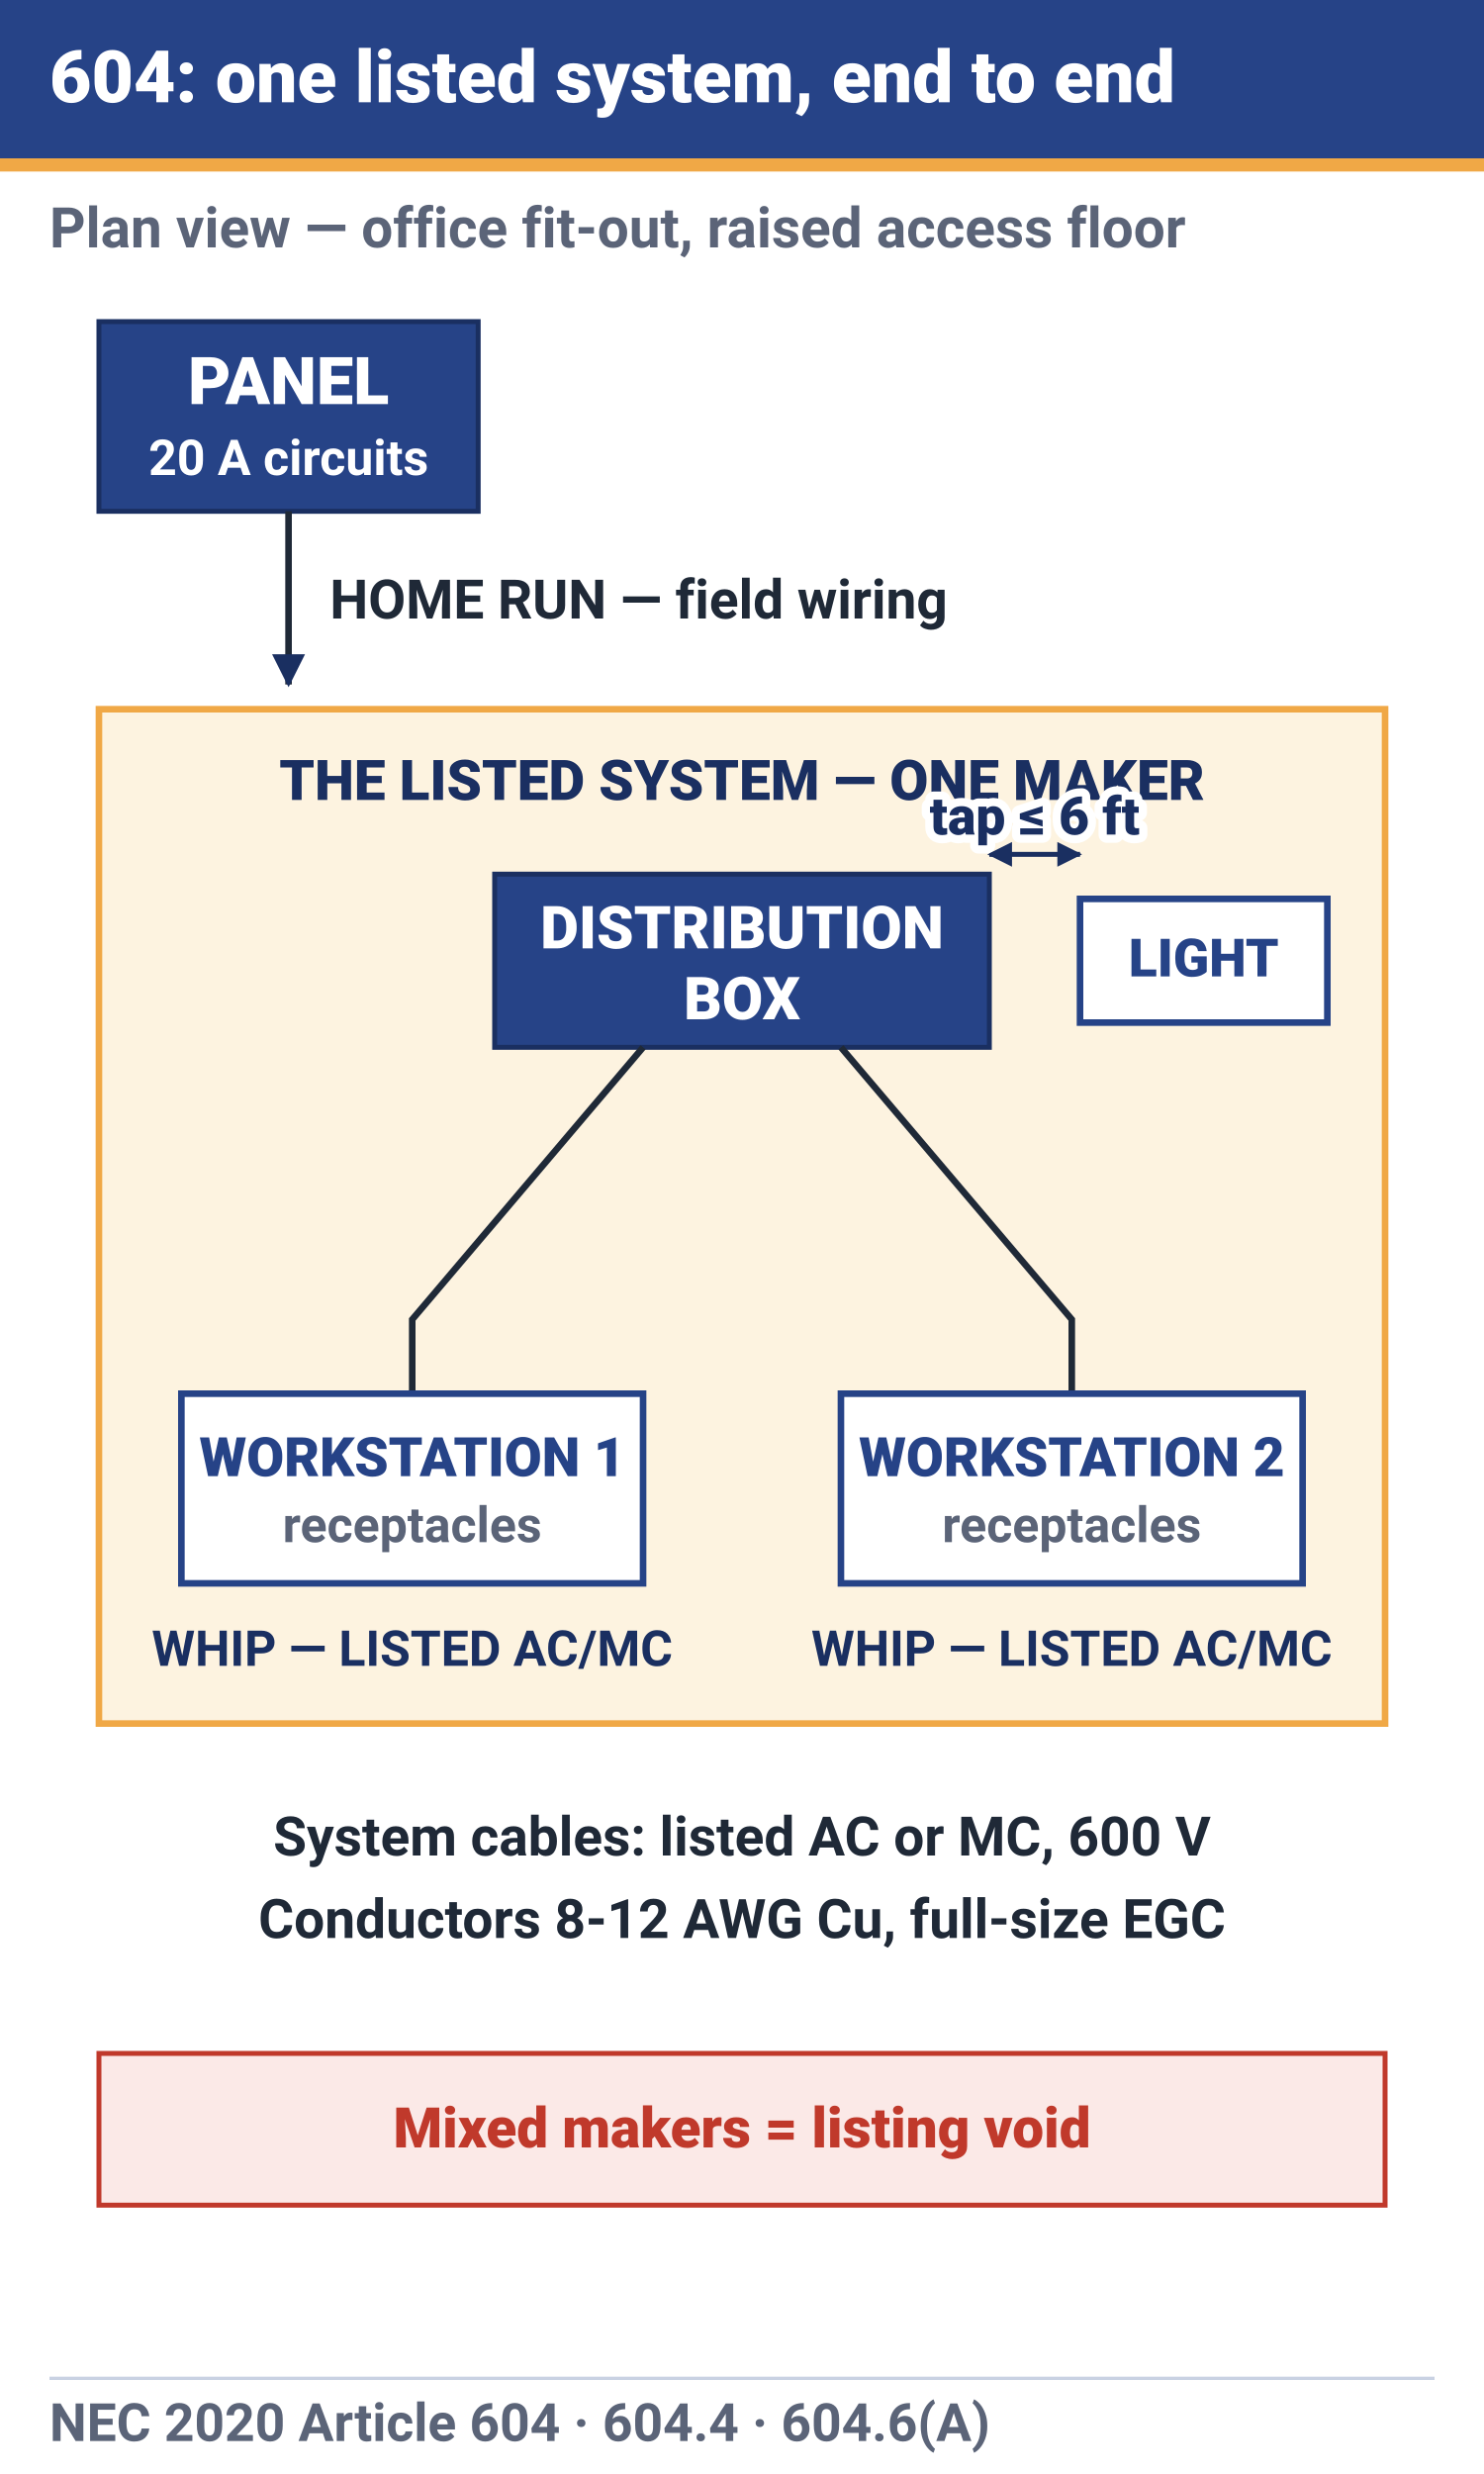
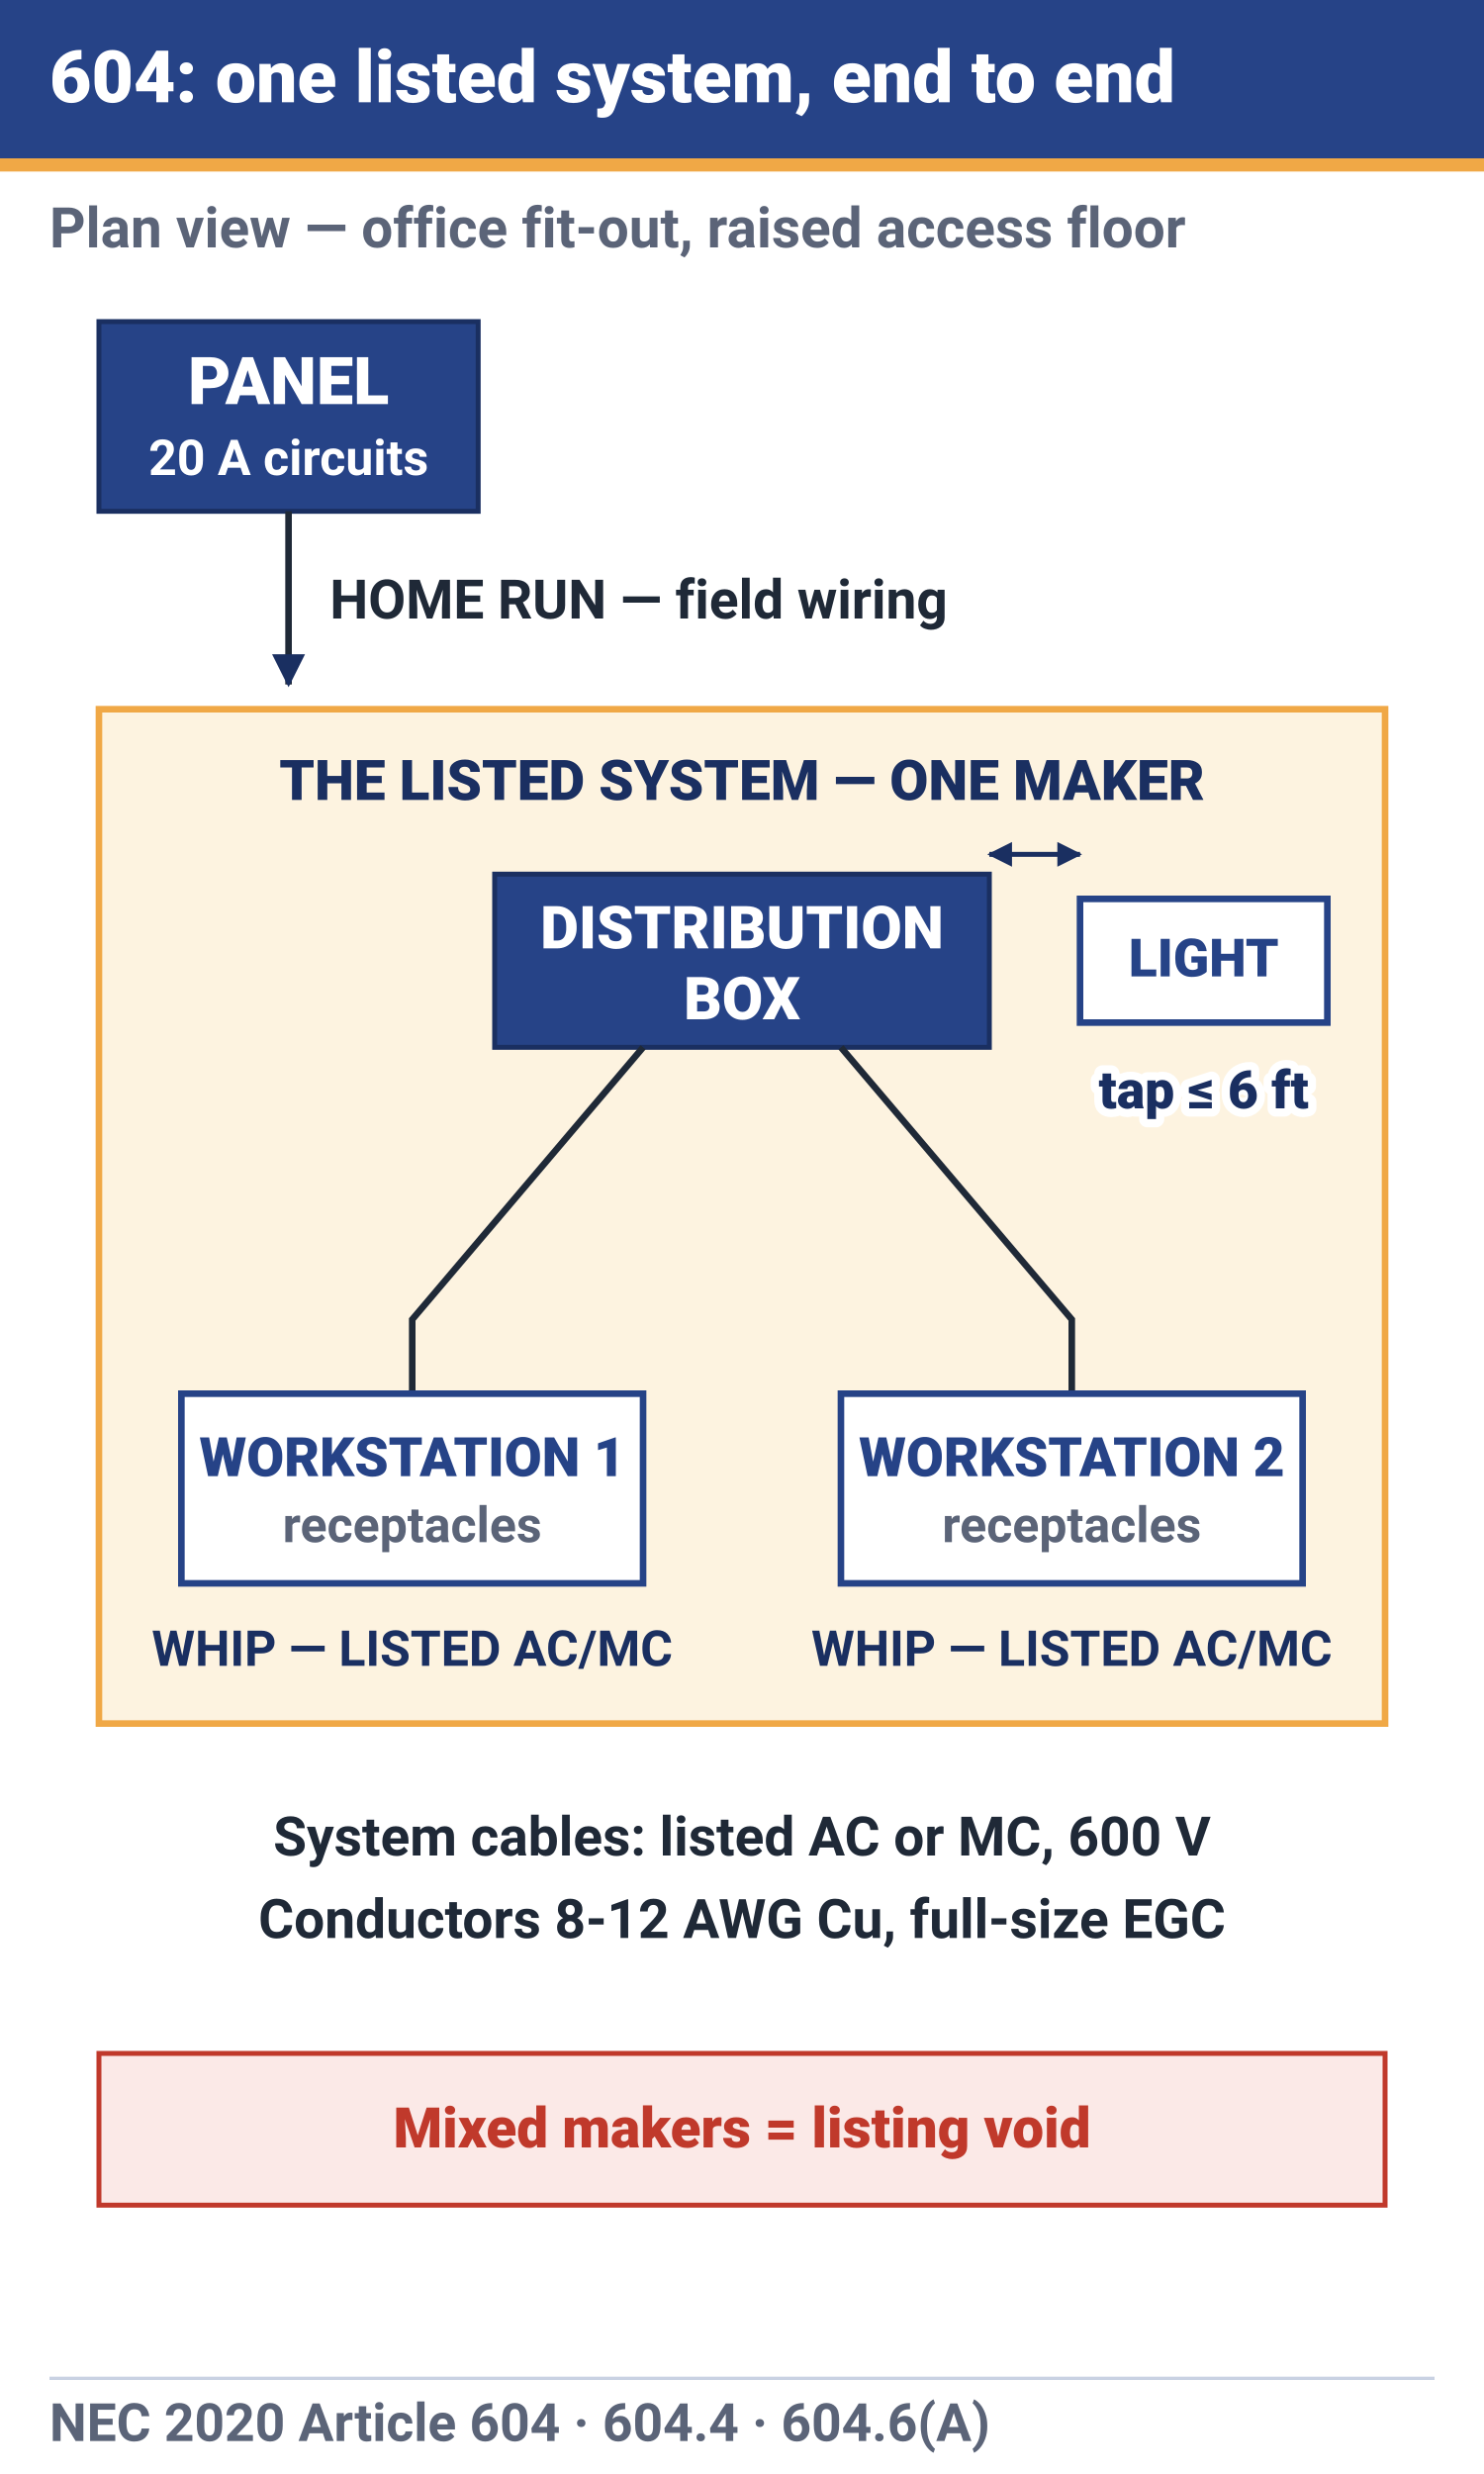
<svg xmlns="http://www.w3.org/2000/svg" viewBox="0 0 900 1500" width="900" height="1500" role="img" aria-labelledby="t d" font-family="-apple-system, 'SF Pro Text', 'Segoe UI', Roboto, Inter, Arial, sans-serif">
  <defs>
    <marker id="ah" viewBox="0 0 12 12" refX="11" refY="6" markerWidth="5" markerHeight="5" orient="auto">
      <path d="M0,0 L12,6 L0,12 z" fill="#1a2f61" />
    </marker>
    <marker id="ahs" viewBox="0 0 12 12" refX="1" refY="6" markerWidth="5" markerHeight="5" orient="auto">
      <path d="M12,0 L0,6 L12,12 z" fill="#1a2f61" />
    </marker>
    <pattern id="hatch" width="18" height="18" patternUnits="userSpaceOnUse" patternTransform="rotate(45)">
      <rect width="18" height="18" fill="#eef2f9" />
      <line x1="0" y1="0" x2="0" y2="18" stroke="#264387" stroke-width="4" />
    </pattern>
    <pattern id="hatchred" width="18" height="18" patternUnits="userSpaceOnUse" patternTransform="rotate(45)">
      <rect width="18" height="18" fill="#fbe9e7" />
      <line x1="0" y1="0" x2="0" y2="18" stroke="#c0392b" stroke-width="3" />
    </pattern>
    <pattern id="earth" width="24" height="24" patternUnits="userSpaceOnUse">
      <rect width="24" height="24" fill="#fdf3e0" />
      <circle cx="6" cy="6" r="2.5" fill="#5b6478" />
      <circle cx="18" cy="16" r="2" fill="#5b6478" />
    </pattern>
  </defs>
  <rect x="0" y="0" width="900" height="1500" fill="#ffffff" />
  <rect x="0" y="0" width="900" height="96" fill="#264387" />
  <rect x="0" y="96" width="900" height="8" fill="#F0A846" />
  <text x="30" y="62" font-size="44" font-weight="800" fill="#ffffff" text-anchor="start">604: one listed system, end to end</text>
  <text x="30" y="150" font-size="34" font-weight="600" fill="#5b6478" text-anchor="start">Plan view — office fit-out, raised access floor</text>
  <line x1="30" y1="1442" x2="870" y2="1442" stroke="#c9d2e3" stroke-width="2" />
  <text x="30" y="1480" font-size="32" font-weight="600" fill="#5b6478" text-anchor="start">NEC 2020 Article 604 · 604.4 · 604.6(A)</text>
  <rect x="60" y="195" width="230" height="115" rx="0" fill="#264387" stroke="#1a2f61" stroke-width="3" />
  <text x="175" y="245" font-size="40" font-weight="800" fill="#ffffff" text-anchor="middle">PANEL</text>
  <text x="175" y="288" font-size="30" font-weight="600" fill="#ffffff" text-anchor="middle">20 A circuits</text>
  <line x1="175" y1="310" x2="175" y2="415" stroke="#1f2937" stroke-width="4" marker-end="url(#ah)" />
  <text x="200" y="375" font-size="33" font-weight="700" fill="#1f2937" text-anchor="start">HOME RUN — field wiring</text>
  <rect x="60" y="430" width="780" height="615" rx="0" fill="#fdf3e0" stroke="#F0A846" stroke-width="4" />
  <text x="450" y="485" font-size="34" font-weight="800" fill="#1a2f61" text-anchor="middle">THE LISTED SYSTEM — ONE MAKER</text>
  <rect x="300" y="530" width="300" height="105" rx="0" fill="#264387" stroke="#1a2f61" stroke-width="3" />
  <text x="450" y="575" font-size="36" font-weight="800" fill="#ffffff" text-anchor="middle">DISTRIBUTION</text>
  <text x="450" y="618" font-size="36" font-weight="800" fill="#ffffff" text-anchor="middle">BOX</text>
  <rect x="655" y="545" width="150" height="75" rx="0" fill="#ffffff" stroke="#264387" stroke-width="4" />
  <text x="730" y="592" font-size="32" font-weight="800" fill="#264387" text-anchor="middle">LIGHT</text>
  <line x1="600" y1="518" x2="655" y2="518" stroke="#1a2f61" stroke-width="3" marker-end="url(#ah)" marker-start="url(#ahs)" />
-   <text x="627.5" y="506" font-size="32" font-weight="800" text-anchor="middle" fill="#ffffff" stroke="#ffffff" stroke-width="10" stroke-linejoin="round">tap ≤ 6 ft</text>
-   <text x="627.5" y="506" font-size="32" font-weight="800" fill="#1a2f61" text-anchor="middle">tap ≤ 6 ft</text>
+   <text x="730" y="672" font-size="32" font-weight="800" text-anchor="middle" fill="#ffffff" stroke="#ffffff" stroke-width="10" stroke-linejoin="round">tap ≤ 6 ft</text>
+   <text x="730" y="672" font-size="32" font-weight="800" fill="#1a2f61" text-anchor="middle">tap ≤ 6 ft</text>
  <path d="M390 635 L250 800 L250 845" stroke="#1f2937" stroke-width="4" fill="none" />
  <path d="M510 635 L650 800 L650 845" stroke="#1f2937" stroke-width="4" fill="none" />
  <rect x="110" y="845" width="280" height="115" rx="0" fill="#ffffff" stroke="#264387" stroke-width="4" />
  <text x="250" y="895" font-size="33" font-weight="800" fill="#264387" text-anchor="middle">WORKSTATION 1</text>
  <text x="250" y="935" font-size="30" font-weight="600" fill="#5b6478" text-anchor="middle">receptacles</text>
  <rect x="510" y="845" width="280" height="115" rx="0" fill="#ffffff" stroke="#264387" stroke-width="4" />
  <text x="650" y="895" font-size="33" font-weight="800" fill="#264387" text-anchor="middle">WORKSTATION 2</text>
  <text x="650" y="935" font-size="30" font-weight="600" fill="#5b6478" text-anchor="middle">receptacles</text>
  <text x="250" y="1010" font-size="30" font-weight="700" fill="#1a2f61" text-anchor="middle">WHIP — LISTED AC/MC</text>
  <text x="650" y="1010" font-size="30" font-weight="700" fill="#1a2f61" text-anchor="middle">WHIP — LISTED AC/MC</text>
  <text x="450" y="1125" font-size="33" font-weight="700" fill="#1f2937" text-anchor="middle">System cables: listed AC or MC, 600 V</text>
  <text x="450" y="1175" font-size="33" font-weight="700" fill="#1f2937" text-anchor="middle">Conductors 8-12 AWG Cu, full-size EGC</text>
  <rect x="60" y="1245" width="780" height="92" rx="0" fill="#fbe9e7" stroke="#c0392b" stroke-width="3" />
  <text x="450" y="1302" font-size="34" font-weight="800" fill="#c0392b" text-anchor="middle">Mixed makers = listing void</text>
</svg>
